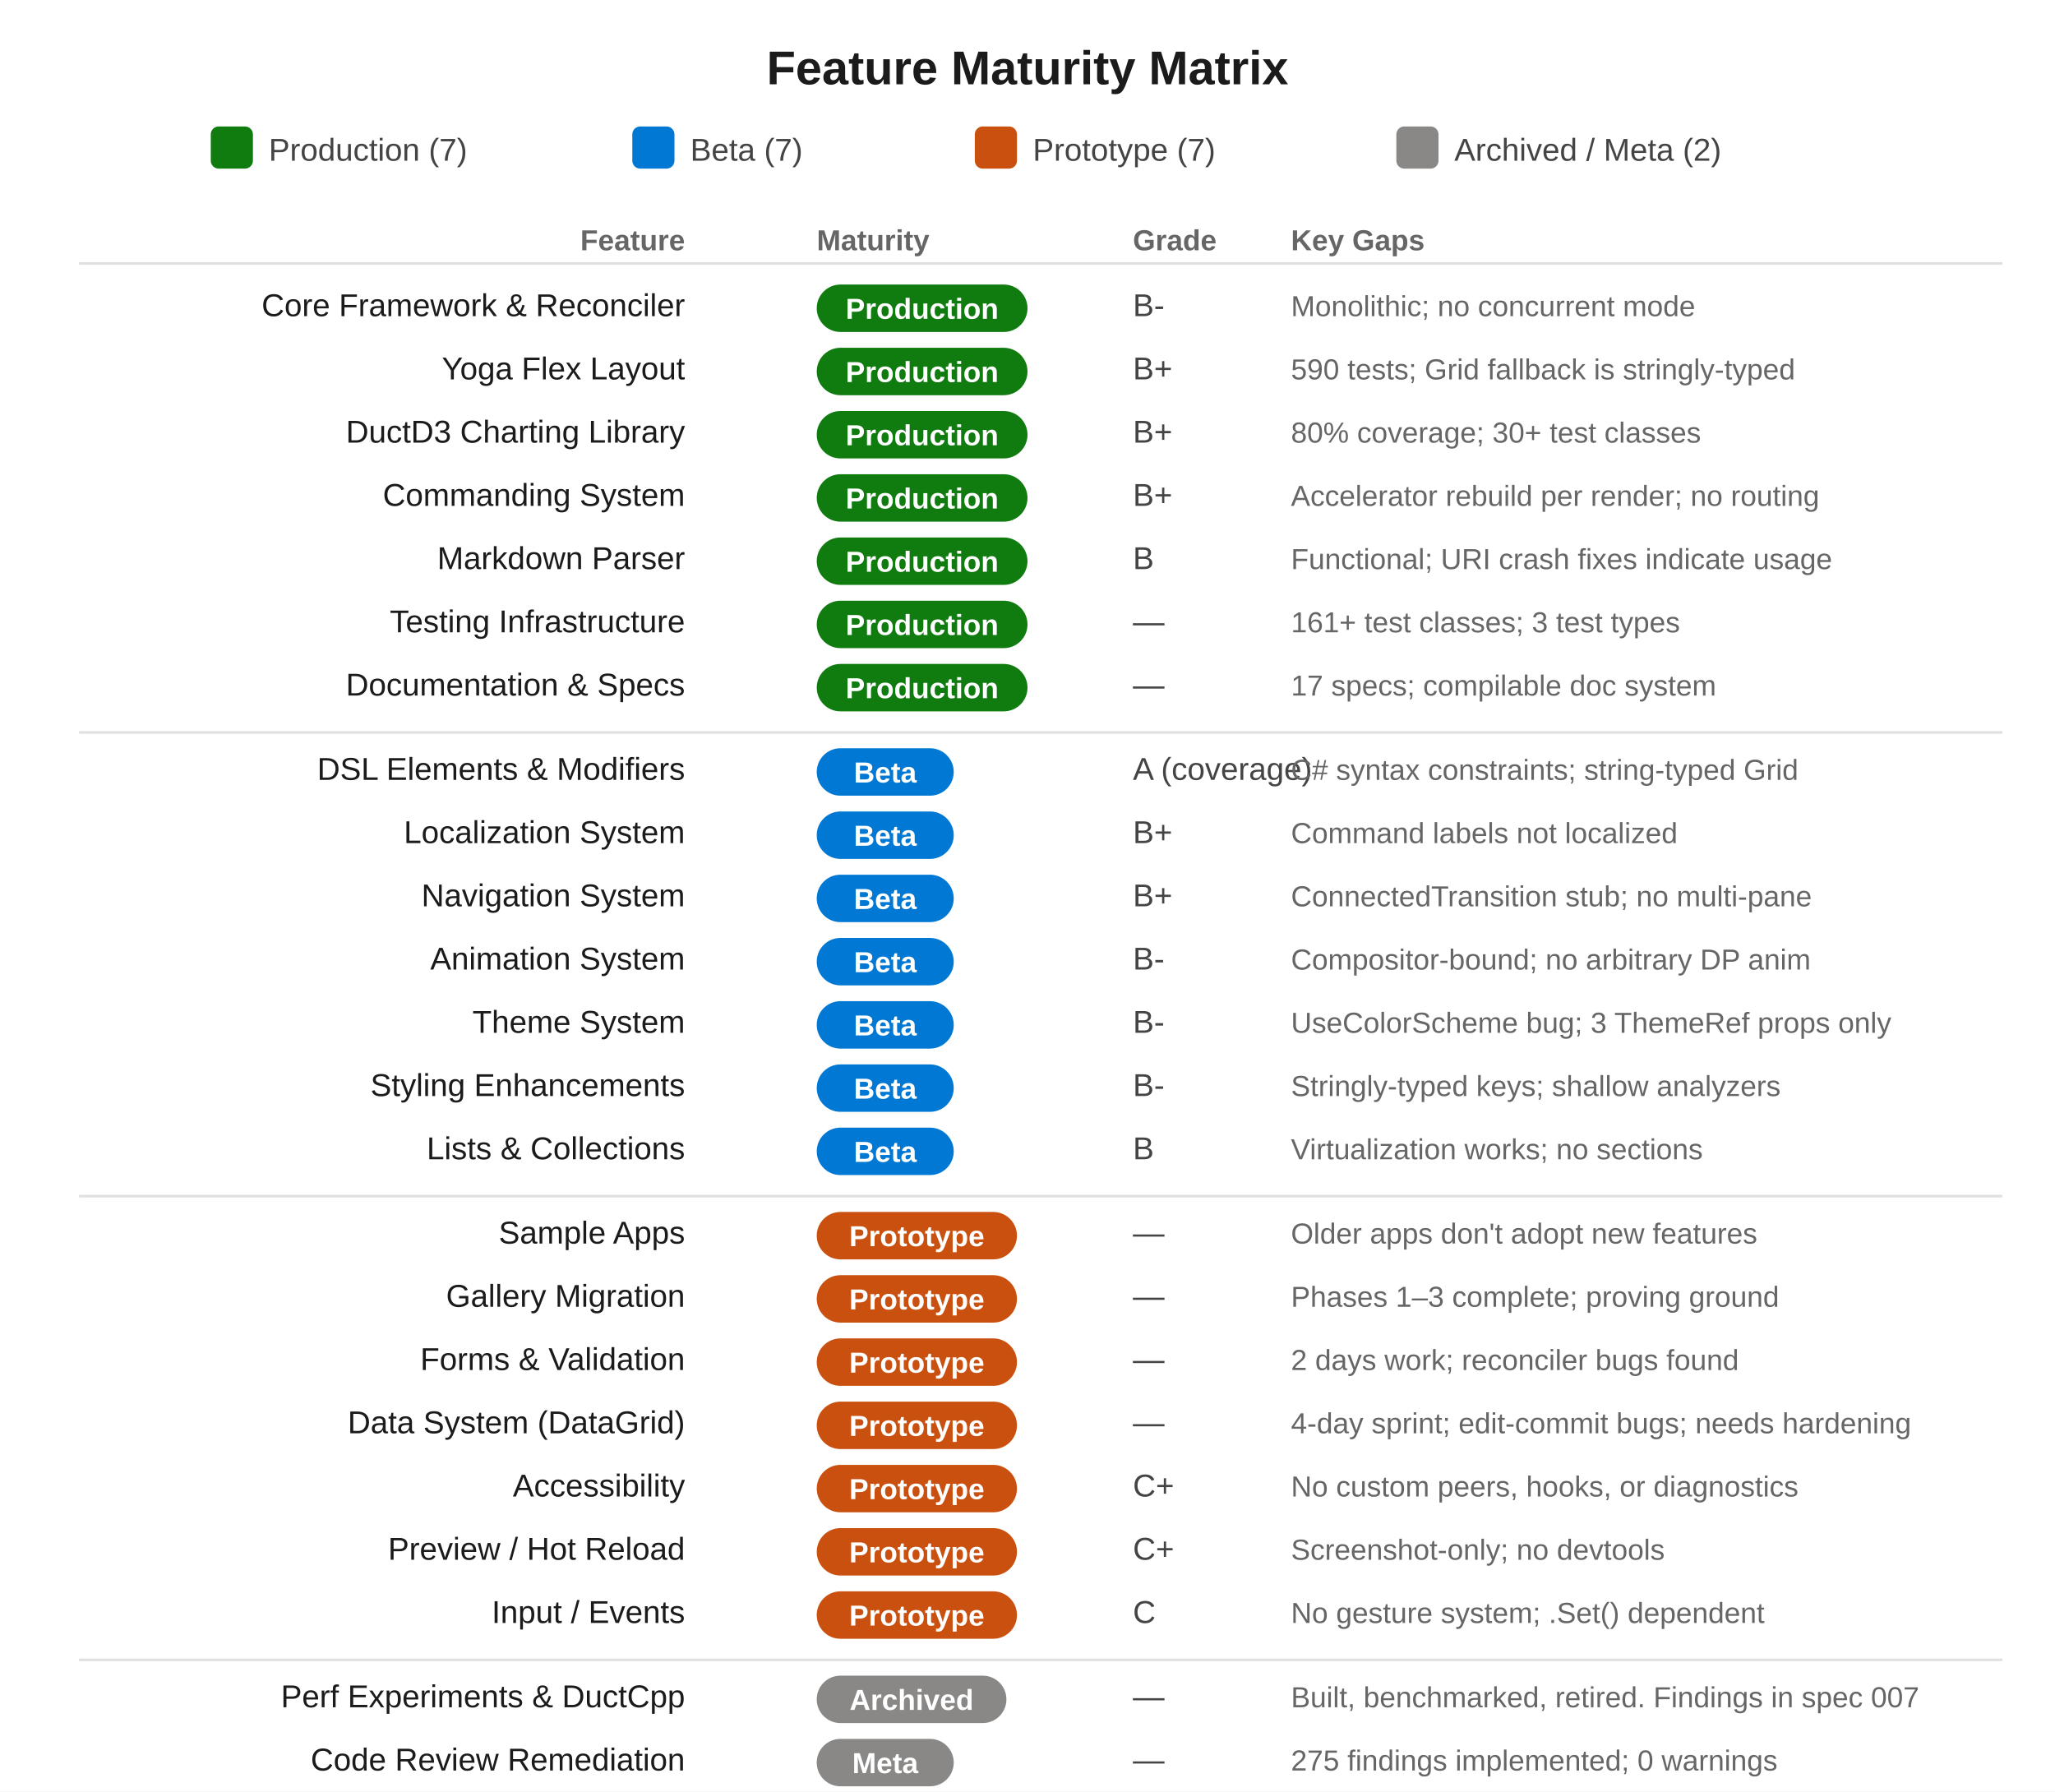
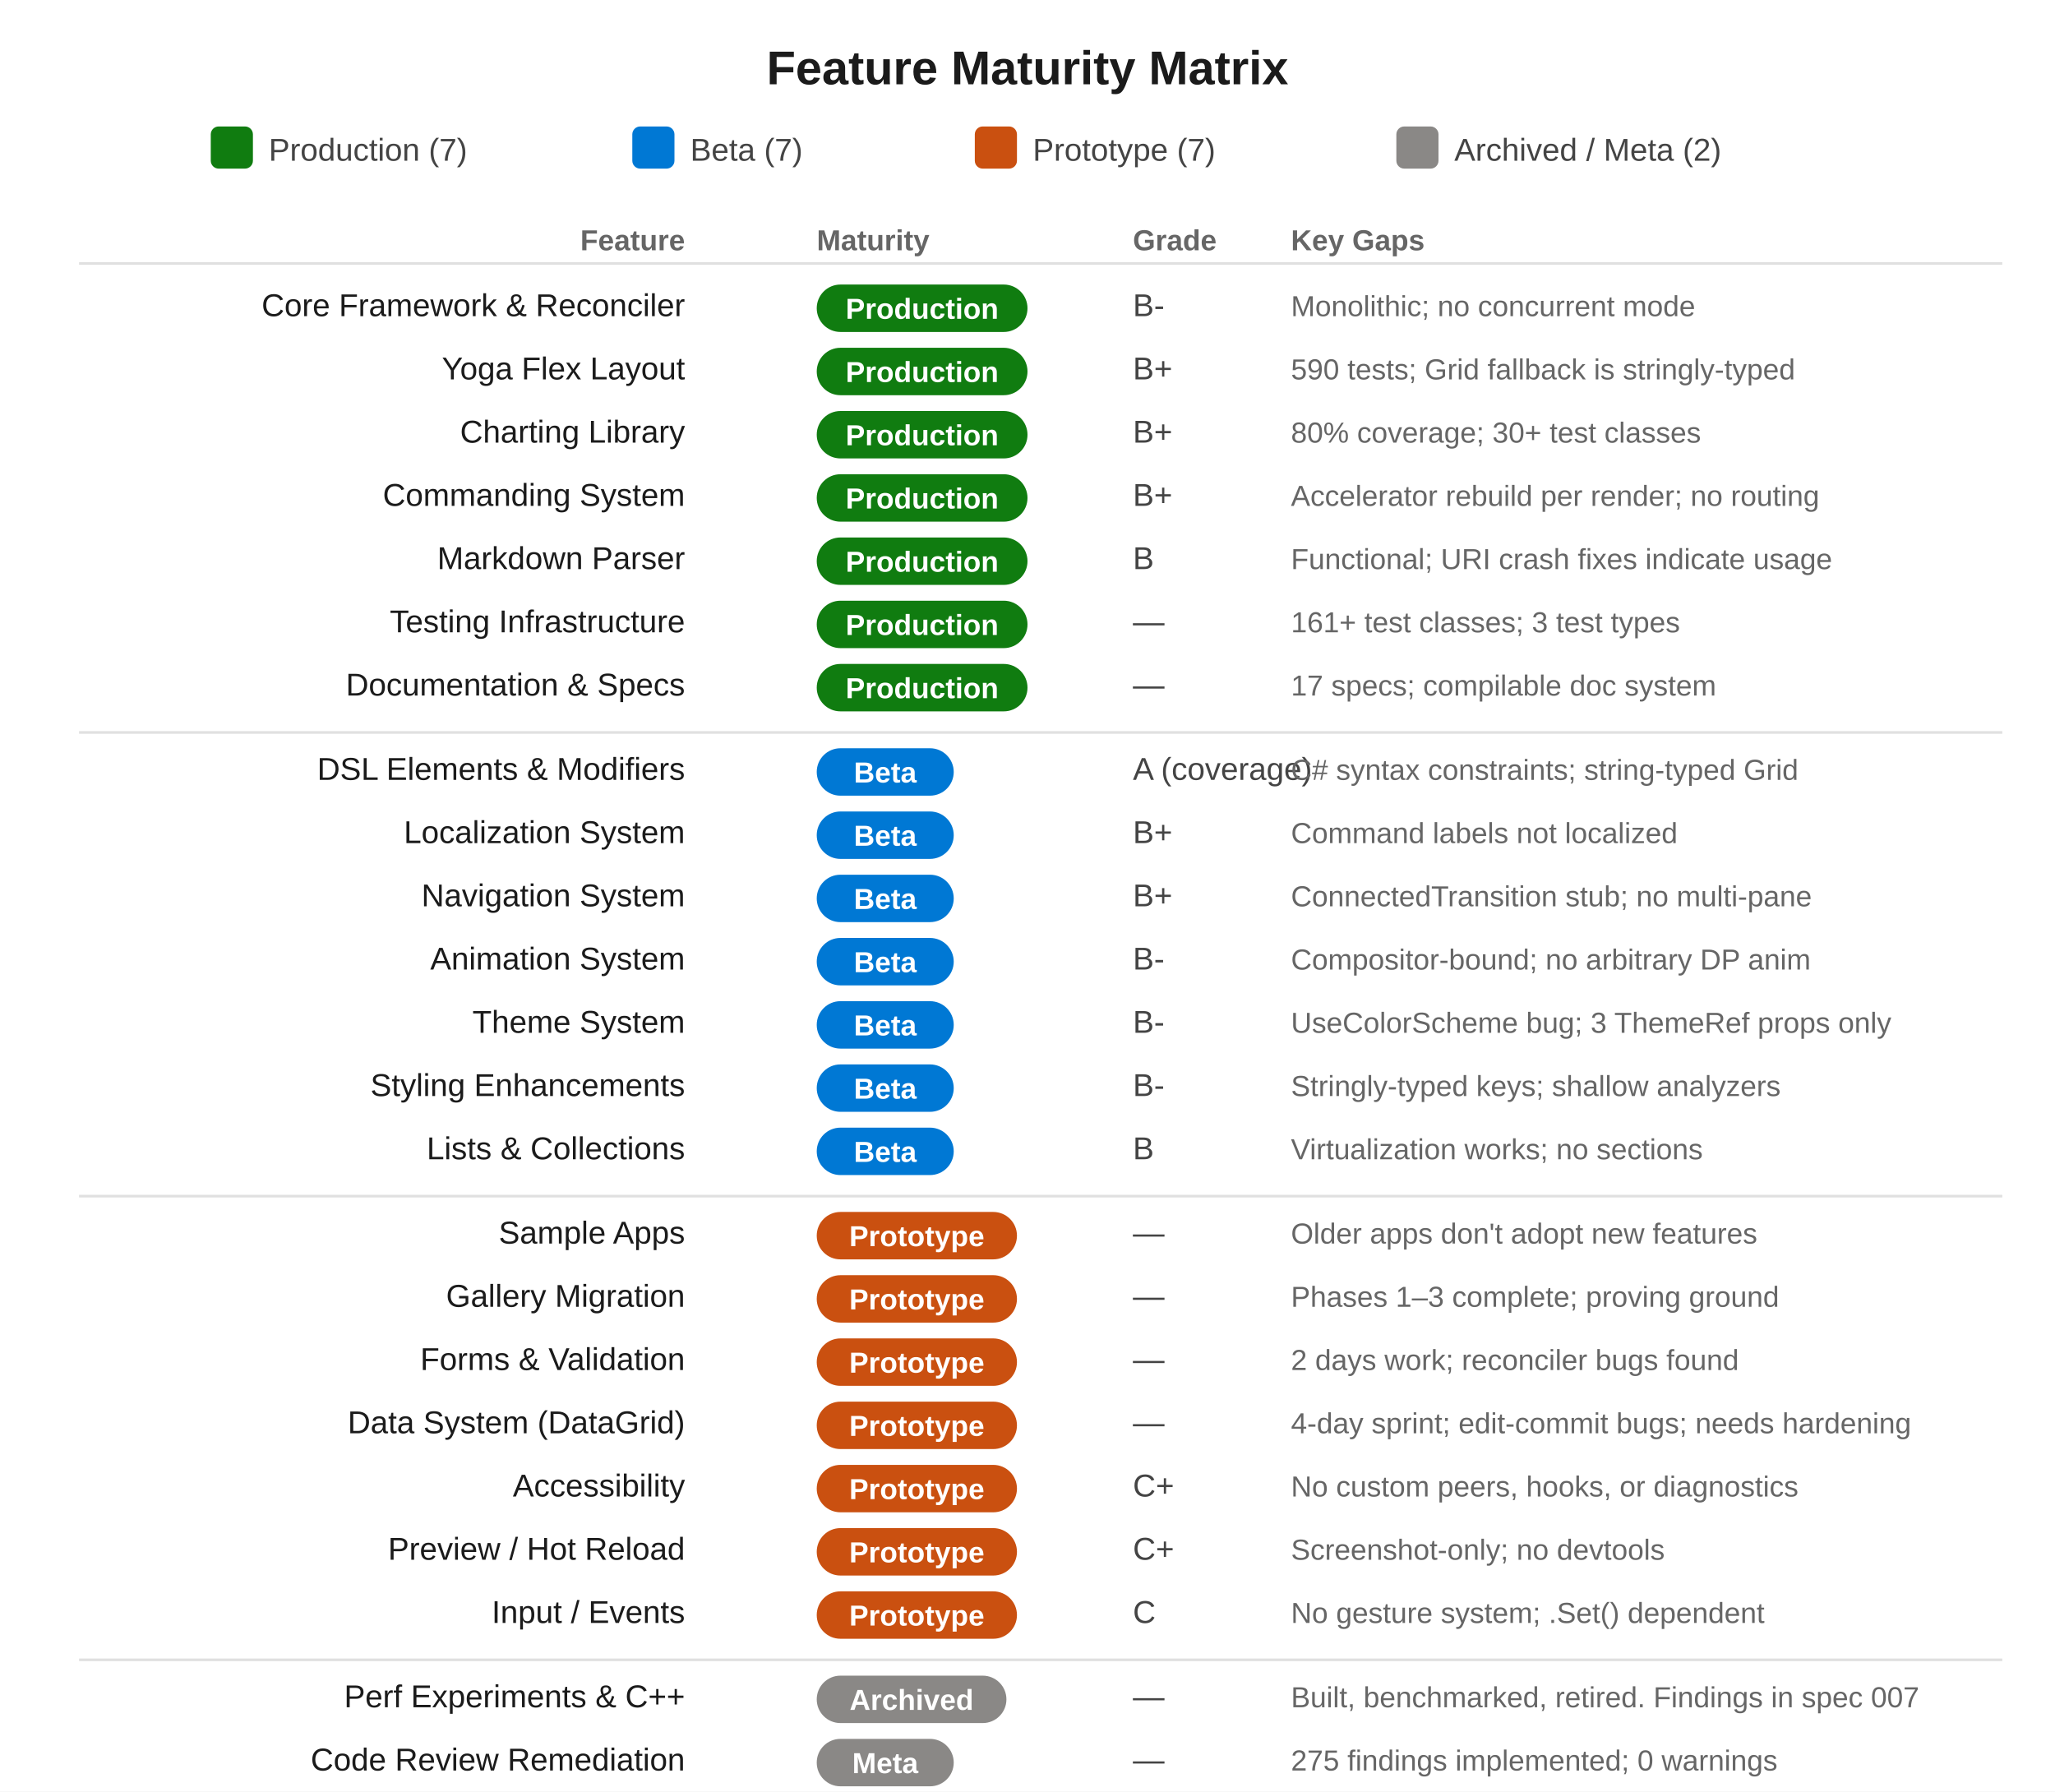
<svg xmlns="http://www.w3.org/2000/svg" width="780" height="680" viewBox="0 0 780 680">
  <rect x="0" y="0" width="780" height="680" fill="#FFFFFF" stroke="none" />
  <text x="390" y="32" font-family="Segoe UI, Calibri, Arial, sans-serif" font-size="18" font-weight="bold" fill="#1B1B1B" text-anchor="middle">Feature Maturity Matrix</text>
  <rect x="80" y="48" width="16" height="16" fill="#107C10" rx="3" ry="3" />
  <text x="102" y="61" font-family="Segoe UI, Calibri, Arial, sans-serif" font-size="12" fill="#444444">Production (7)</text>
  <rect x="240" y="48" width="16" height="16" fill="#0078D4" rx="3" ry="3" />
  <text x="262" y="61" font-family="Segoe UI, Calibri, Arial, sans-serif" font-size="12" fill="#444444">Beta (7)</text>
  <rect x="370" y="48" width="16" height="16" fill="#CA5010" rx="3" ry="3" />
  <text x="392" y="61" font-family="Segoe UI, Calibri, Arial, sans-serif" font-size="12" fill="#444444">Prototype (7)</text>
  <rect x="530" y="48" width="16" height="16" fill="#8A8886" rx="3" ry="3" />
  <text x="552" y="61" font-family="Segoe UI, Calibri, Arial, sans-serif" font-size="12" fill="#444444">Archived / Meta (2)</text>
  <text x="260" y="95" font-family="Segoe UI, Calibri, Arial, sans-serif" font-size="11" font-weight="bold" fill="#666666" text-anchor="end">Feature</text>
  <text x="310" y="95" font-family="Segoe UI, Calibri, Arial, sans-serif" font-size="11" font-weight="bold" fill="#666666" text-anchor="start">Maturity</text>
  <text x="430" y="95" font-family="Segoe UI, Calibri, Arial, sans-serif" font-size="11" font-weight="bold" fill="#666666" text-anchor="start">Grade</text>
  <text x="490" y="95" font-family="Segoe UI, Calibri, Arial, sans-serif" font-size="11" font-weight="bold" fill="#666666" text-anchor="start">Key Gaps</text>
  <line x1="30" y1="100" x2="760" y2="100" stroke="#E0E0E0" stroke-width="1" />
  <text x="260" y="120" font-family="Segoe UI, Calibri, Arial, sans-serif" font-size="12" fill="#1B1B1B" text-anchor="end">Core Framework &amp; Reconciler</text>
  <rect x="310" y="108" width="80" height="18" fill="#107C10" rx="9" ry="9" />
  <text x="350" y="121" font-family="Segoe UI, Calibri, Arial, sans-serif" font-size="11" font-weight="bold" fill="#FFFFFF" text-anchor="middle">Production</text>
  <text x="430" y="120" font-family="Segoe UI, Calibri, Arial, sans-serif" font-size="12" fill="#444444">B-</text>
  <text x="490" y="120" font-family="Segoe UI, Calibri, Arial, sans-serif" font-size="11" fill="#666666">Monolithic; no concurrent mode</text>
  <text x="260" y="144" font-family="Segoe UI, Calibri, Arial, sans-serif" font-size="12" fill="#1B1B1B" text-anchor="end">Yoga Flex Layout</text>
  <rect x="310" y="132" width="80" height="18" fill="#107C10" rx="9" ry="9" />
  <text x="350" y="145" font-family="Segoe UI, Calibri, Arial, sans-serif" font-size="11" font-weight="bold" fill="#FFFFFF" text-anchor="middle">Production</text>
  <text x="430" y="144" font-family="Segoe UI, Calibri, Arial, sans-serif" font-size="12" fill="#444444">B+</text>
  <text x="490" y="144" font-family="Segoe UI, Calibri, Arial, sans-serif" font-size="11" fill="#666666">590 tests; Grid fallback is stringly-typed</text>
-   <text x="260" y="168" font-family="Segoe UI, Calibri, Arial, sans-serif" font-size="12" fill="#1B1B1B" text-anchor="end">DuctD3 Charting Library</text>
+   <text x="260" y="168" font-family="Segoe UI, Calibri, Arial, sans-serif" font-size="12" fill="#1B1B1B" text-anchor="end">Charting Library</text>
  <rect x="310" y="156" width="80" height="18" fill="#107C10" rx="9" ry="9" />
  <text x="350" y="169" font-family="Segoe UI, Calibri, Arial, sans-serif" font-size="11" font-weight="bold" fill="#FFFFFF" text-anchor="middle">Production</text>
  <text x="430" y="168" font-family="Segoe UI, Calibri, Arial, sans-serif" font-size="12" fill="#444444">B+</text>
  <text x="490" y="168" font-family="Segoe UI, Calibri, Arial, sans-serif" font-size="11" fill="#666666">80% coverage; 30+ test classes</text>
  <text x="260" y="192" font-family="Segoe UI, Calibri, Arial, sans-serif" font-size="12" fill="#1B1B1B" text-anchor="end">Commanding System</text>
  <rect x="310" y="180" width="80" height="18" fill="#107C10" rx="9" ry="9" />
  <text x="350" y="193" font-family="Segoe UI, Calibri, Arial, sans-serif" font-size="11" font-weight="bold" fill="#FFFFFF" text-anchor="middle">Production</text>
  <text x="430" y="192" font-family="Segoe UI, Calibri, Arial, sans-serif" font-size="12" fill="#444444">B+</text>
  <text x="490" y="192" font-family="Segoe UI, Calibri, Arial, sans-serif" font-size="11" fill="#666666">Accelerator rebuild per render; no routing</text>
  <text x="260" y="216" font-family="Segoe UI, Calibri, Arial, sans-serif" font-size="12" fill="#1B1B1B" text-anchor="end">Markdown Parser</text>
  <rect x="310" y="204" width="80" height="18" fill="#107C10" rx="9" ry="9" />
  <text x="350" y="217" font-family="Segoe UI, Calibri, Arial, sans-serif" font-size="11" font-weight="bold" fill="#FFFFFF" text-anchor="middle">Production</text>
  <text x="430" y="216" font-family="Segoe UI, Calibri, Arial, sans-serif" font-size="12" fill="#444444">B</text>
  <text x="490" y="216" font-family="Segoe UI, Calibri, Arial, sans-serif" font-size="11" fill="#666666">Functional; URI crash fixes indicate usage</text>
  <text x="260" y="240" font-family="Segoe UI, Calibri, Arial, sans-serif" font-size="12" fill="#1B1B1B" text-anchor="end">Testing Infrastructure</text>
  <rect x="310" y="228" width="80" height="18" fill="#107C10" rx="9" ry="9" />
  <text x="350" y="241" font-family="Segoe UI, Calibri, Arial, sans-serif" font-size="11" font-weight="bold" fill="#FFFFFF" text-anchor="middle">Production</text>
  <text x="430" y="240" font-family="Segoe UI, Calibri, Arial, sans-serif" font-size="12" fill="#444444">—</text>
  <text x="490" y="240" font-family="Segoe UI, Calibri, Arial, sans-serif" font-size="11" fill="#666666">161+ test classes; 3 test types</text>
  <text x="260" y="264" font-family="Segoe UI, Calibri, Arial, sans-serif" font-size="12" fill="#1B1B1B" text-anchor="end">Documentation &amp; Specs</text>
  <rect x="310" y="252" width="80" height="18" fill="#107C10" rx="9" ry="9" />
  <text x="350" y="265" font-family="Segoe UI, Calibri, Arial, sans-serif" font-size="11" font-weight="bold" fill="#FFFFFF" text-anchor="middle">Production</text>
  <text x="430" y="264" font-family="Segoe UI, Calibri, Arial, sans-serif" font-size="12" fill="#444444">—</text>
  <text x="490" y="264" font-family="Segoe UI, Calibri, Arial, sans-serif" font-size="11" fill="#666666">17 specs; compilable doc system</text>
  <line x1="30" y1="278" x2="760" y2="278" stroke="#E0E0E0" stroke-width="1" />
  <text x="260" y="296" font-family="Segoe UI, Calibri, Arial, sans-serif" font-size="12" fill="#1B1B1B" text-anchor="end">DSL Elements &amp; Modifiers</text>
  <rect x="310" y="284" width="52" height="18" fill="#0078D4" rx="9" ry="9" />
  <text x="336" y="297" font-family="Segoe UI, Calibri, Arial, sans-serif" font-size="11" font-weight="bold" fill="#FFFFFF" text-anchor="middle">Beta</text>
  <text x="430" y="296" font-family="Segoe UI, Calibri, Arial, sans-serif" font-size="12" fill="#444444">A (coverage)</text>
  <text x="490" y="296" font-family="Segoe UI, Calibri, Arial, sans-serif" font-size="11" fill="#666666">C# syntax constraints; string-typed Grid</text>
  <text x="260" y="320" font-family="Segoe UI, Calibri, Arial, sans-serif" font-size="12" fill="#1B1B1B" text-anchor="end">Localization System</text>
  <rect x="310" y="308" width="52" height="18" fill="#0078D4" rx="9" ry="9" />
  <text x="336" y="321" font-family="Segoe UI, Calibri, Arial, sans-serif" font-size="11" font-weight="bold" fill="#FFFFFF" text-anchor="middle">Beta</text>
  <text x="430" y="320" font-family="Segoe UI, Calibri, Arial, sans-serif" font-size="12" fill="#444444">B+</text>
  <text x="490" y="320" font-family="Segoe UI, Calibri, Arial, sans-serif" font-size="11" fill="#666666">Command labels not localized</text>
  <text x="260" y="344" font-family="Segoe UI, Calibri, Arial, sans-serif" font-size="12" fill="#1B1B1B" text-anchor="end">Navigation System</text>
  <rect x="310" y="332" width="52" height="18" fill="#0078D4" rx="9" ry="9" />
  <text x="336" y="345" font-family="Segoe UI, Calibri, Arial, sans-serif" font-size="11" font-weight="bold" fill="#FFFFFF" text-anchor="middle">Beta</text>
  <text x="430" y="344" font-family="Segoe UI, Calibri, Arial, sans-serif" font-size="12" fill="#444444">B+</text>
  <text x="490" y="344" font-family="Segoe UI, Calibri, Arial, sans-serif" font-size="11" fill="#666666">ConnectedTransition stub; no multi-pane</text>
  <text x="260" y="368" font-family="Segoe UI, Calibri, Arial, sans-serif" font-size="12" fill="#1B1B1B" text-anchor="end">Animation System</text>
  <rect x="310" y="356" width="52" height="18" fill="#0078D4" rx="9" ry="9" />
  <text x="336" y="369" font-family="Segoe UI, Calibri, Arial, sans-serif" font-size="11" font-weight="bold" fill="#FFFFFF" text-anchor="middle">Beta</text>
  <text x="430" y="368" font-family="Segoe UI, Calibri, Arial, sans-serif" font-size="12" fill="#444444">B-</text>
  <text x="490" y="368" font-family="Segoe UI, Calibri, Arial, sans-serif" font-size="11" fill="#666666">Compositor-bound; no arbitrary DP anim</text>
  <text x="260" y="392" font-family="Segoe UI, Calibri, Arial, sans-serif" font-size="12" fill="#1B1B1B" text-anchor="end">Theme System</text>
  <rect x="310" y="380" width="52" height="18" fill="#0078D4" rx="9" ry="9" />
  <text x="336" y="393" font-family="Segoe UI, Calibri, Arial, sans-serif" font-size="11" font-weight="bold" fill="#FFFFFF" text-anchor="middle">Beta</text>
  <text x="430" y="392" font-family="Segoe UI, Calibri, Arial, sans-serif" font-size="12" fill="#444444">B-</text>
  <text x="490" y="392" font-family="Segoe UI, Calibri, Arial, sans-serif" font-size="11" fill="#666666">UseColorScheme bug; 3 ThemeRef props only</text>
  <text x="260" y="416" font-family="Segoe UI, Calibri, Arial, sans-serif" font-size="12" fill="#1B1B1B" text-anchor="end">Styling Enhancements</text>
  <rect x="310" y="404" width="52" height="18" fill="#0078D4" rx="9" ry="9" />
  <text x="336" y="417" font-family="Segoe UI, Calibri, Arial, sans-serif" font-size="11" font-weight="bold" fill="#FFFFFF" text-anchor="middle">Beta</text>
  <text x="430" y="416" font-family="Segoe UI, Calibri, Arial, sans-serif" font-size="12" fill="#444444">B-</text>
  <text x="490" y="416" font-family="Segoe UI, Calibri, Arial, sans-serif" font-size="11" fill="#666666">Stringly-typed keys; shallow analyzers</text>
  <text x="260" y="440" font-family="Segoe UI, Calibri, Arial, sans-serif" font-size="12" fill="#1B1B1B" text-anchor="end">Lists &amp; Collections</text>
  <rect x="310" y="428" width="52" height="18" fill="#0078D4" rx="9" ry="9" />
  <text x="336" y="441" font-family="Segoe UI, Calibri, Arial, sans-serif" font-size="11" font-weight="bold" fill="#FFFFFF" text-anchor="middle">Beta</text>
  <text x="430" y="440" font-family="Segoe UI, Calibri, Arial, sans-serif" font-size="12" fill="#444444">B</text>
  <text x="490" y="440" font-family="Segoe UI, Calibri, Arial, sans-serif" font-size="11" fill="#666666">Virtualization works; no sections</text>
  <line x1="30" y1="454" x2="760" y2="454" stroke="#E0E0E0" stroke-width="1" />
  <text x="260" y="472" font-family="Segoe UI, Calibri, Arial, sans-serif" font-size="12" fill="#1B1B1B" text-anchor="end">Sample Apps</text>
  <rect x="310" y="460" width="76" height="18" fill="#CA5010" rx="9" ry="9" />
  <text x="348" y="473" font-family="Segoe UI, Calibri, Arial, sans-serif" font-size="11" font-weight="bold" fill="#FFFFFF" text-anchor="middle">Prototype</text>
  <text x="430" y="472" font-family="Segoe UI, Calibri, Arial, sans-serif" font-size="12" fill="#444444">—</text>
  <text x="490" y="472" font-family="Segoe UI, Calibri, Arial, sans-serif" font-size="11" fill="#666666">Older apps don't adopt new features</text>
  <text x="260" y="496" font-family="Segoe UI, Calibri, Arial, sans-serif" font-size="12" fill="#1B1B1B" text-anchor="end">Gallery Migration</text>
  <rect x="310" y="484" width="76" height="18" fill="#CA5010" rx="9" ry="9" />
  <text x="348" y="497" font-family="Segoe UI, Calibri, Arial, sans-serif" font-size="11" font-weight="bold" fill="#FFFFFF" text-anchor="middle">Prototype</text>
  <text x="430" y="496" font-family="Segoe UI, Calibri, Arial, sans-serif" font-size="12" fill="#444444">—</text>
  <text x="490" y="496" font-family="Segoe UI, Calibri, Arial, sans-serif" font-size="11" fill="#666666">Phases 1–3 complete; proving ground</text>
  <text x="260" y="520" font-family="Segoe UI, Calibri, Arial, sans-serif" font-size="12" fill="#1B1B1B" text-anchor="end">Forms &amp; Validation</text>
  <rect x="310" y="508" width="76" height="18" fill="#CA5010" rx="9" ry="9" />
  <text x="348" y="521" font-family="Segoe UI, Calibri, Arial, sans-serif" font-size="11" font-weight="bold" fill="#FFFFFF" text-anchor="middle">Prototype</text>
  <text x="430" y="520" font-family="Segoe UI, Calibri, Arial, sans-serif" font-size="12" fill="#444444">—</text>
  <text x="490" y="520" font-family="Segoe UI, Calibri, Arial, sans-serif" font-size="11" fill="#666666">2 days work; reconciler bugs found</text>
  <text x="260" y="544" font-family="Segoe UI, Calibri, Arial, sans-serif" font-size="12" fill="#1B1B1B" text-anchor="end">Data System (DataGrid)</text>
  <rect x="310" y="532" width="76" height="18" fill="#CA5010" rx="9" ry="9" />
  <text x="348" y="545" font-family="Segoe UI, Calibri, Arial, sans-serif" font-size="11" font-weight="bold" fill="#FFFFFF" text-anchor="middle">Prototype</text>
  <text x="430" y="544" font-family="Segoe UI, Calibri, Arial, sans-serif" font-size="12" fill="#444444">—</text>
  <text x="490" y="544" font-family="Segoe UI, Calibri, Arial, sans-serif" font-size="11" fill="#666666">4-day sprint; edit-commit bugs; needs hardening</text>
  <text x="260" y="568" font-family="Segoe UI, Calibri, Arial, sans-serif" font-size="12" fill="#1B1B1B" text-anchor="end">Accessibility</text>
  <rect x="310" y="556" width="76" height="18" fill="#CA5010" rx="9" ry="9" />
  <text x="348" y="569" font-family="Segoe UI, Calibri, Arial, sans-serif" font-size="11" font-weight="bold" fill="#FFFFFF" text-anchor="middle">Prototype</text>
  <text x="430" y="568" font-family="Segoe UI, Calibri, Arial, sans-serif" font-size="12" fill="#444444">C+</text>
  <text x="490" y="568" font-family="Segoe UI, Calibri, Arial, sans-serif" font-size="11" fill="#666666">No custom peers, hooks, or diagnostics</text>
  <text x="260" y="592" font-family="Segoe UI, Calibri, Arial, sans-serif" font-size="12" fill="#1B1B1B" text-anchor="end">Preview / Hot Reload</text>
  <rect x="310" y="580" width="76" height="18" fill="#CA5010" rx="9" ry="9" />
  <text x="348" y="593" font-family="Segoe UI, Calibri, Arial, sans-serif" font-size="11" font-weight="bold" fill="#FFFFFF" text-anchor="middle">Prototype</text>
  <text x="430" y="592" font-family="Segoe UI, Calibri, Arial, sans-serif" font-size="12" fill="#444444">C+</text>
  <text x="490" y="592" font-family="Segoe UI, Calibri, Arial, sans-serif" font-size="11" fill="#666666">Screenshot-only; no devtools</text>
  <text x="260" y="616" font-family="Segoe UI, Calibri, Arial, sans-serif" font-size="12" fill="#1B1B1B" text-anchor="end">Input / Events</text>
  <rect x="310" y="604" width="76" height="18" fill="#CA5010" rx="9" ry="9" />
  <text x="348" y="617" font-family="Segoe UI, Calibri, Arial, sans-serif" font-size="11" font-weight="bold" fill="#FFFFFF" text-anchor="middle">Prototype</text>
  <text x="430" y="616" font-family="Segoe UI, Calibri, Arial, sans-serif" font-size="12" fill="#444444">C</text>
  <text x="490" y="616" font-family="Segoe UI, Calibri, Arial, sans-serif" font-size="11" fill="#666666">No gesture system; .Set() dependent</text>
  <line x1="30" y1="630" x2="760" y2="630" stroke="#E0E0E0" stroke-width="1" />
-   <text x="260" y="648" font-family="Segoe UI, Calibri, Arial, sans-serif" font-size="12" fill="#1B1B1B" text-anchor="end">Perf Experiments &amp; DuctCpp</text>
+   <text x="260" y="648" font-family="Segoe UI, Calibri, Arial, sans-serif" font-size="12" fill="#1B1B1B" text-anchor="end">Perf Experiments &amp; C++</text>
  <rect x="310" y="636" width="72" height="18" fill="#8A8886" rx="9" ry="9" />
  <text x="346" y="649" font-family="Segoe UI, Calibri, Arial, sans-serif" font-size="11" font-weight="bold" fill="#FFFFFF" text-anchor="middle">Archived</text>
  <text x="430" y="648" font-family="Segoe UI, Calibri, Arial, sans-serif" font-size="12" fill="#444444">—</text>
  <text x="490" y="648" font-family="Segoe UI, Calibri, Arial, sans-serif" font-size="11" fill="#666666">Built, benchmarked, retired. Findings in spec 007</text>
  <text x="260" y="672" font-family="Segoe UI, Calibri, Arial, sans-serif" font-size="12" fill="#1B1B1B" text-anchor="end">Code Review Remediation</text>
  <rect x="310" y="660" width="52" height="18" fill="#8A8886" rx="9" ry="9" />
  <text x="336" y="673" font-family="Segoe UI, Calibri, Arial, sans-serif" font-size="11" font-weight="bold" fill="#FFFFFF" text-anchor="middle">Meta</text>
  <text x="430" y="672" font-family="Segoe UI, Calibri, Arial, sans-serif" font-size="12" fill="#444444">—</text>
  <text x="490" y="672" font-family="Segoe UI, Calibri, Arial, sans-serif" font-size="11" fill="#666666">275 findings implemented; 0 warnings</text>
</svg>
